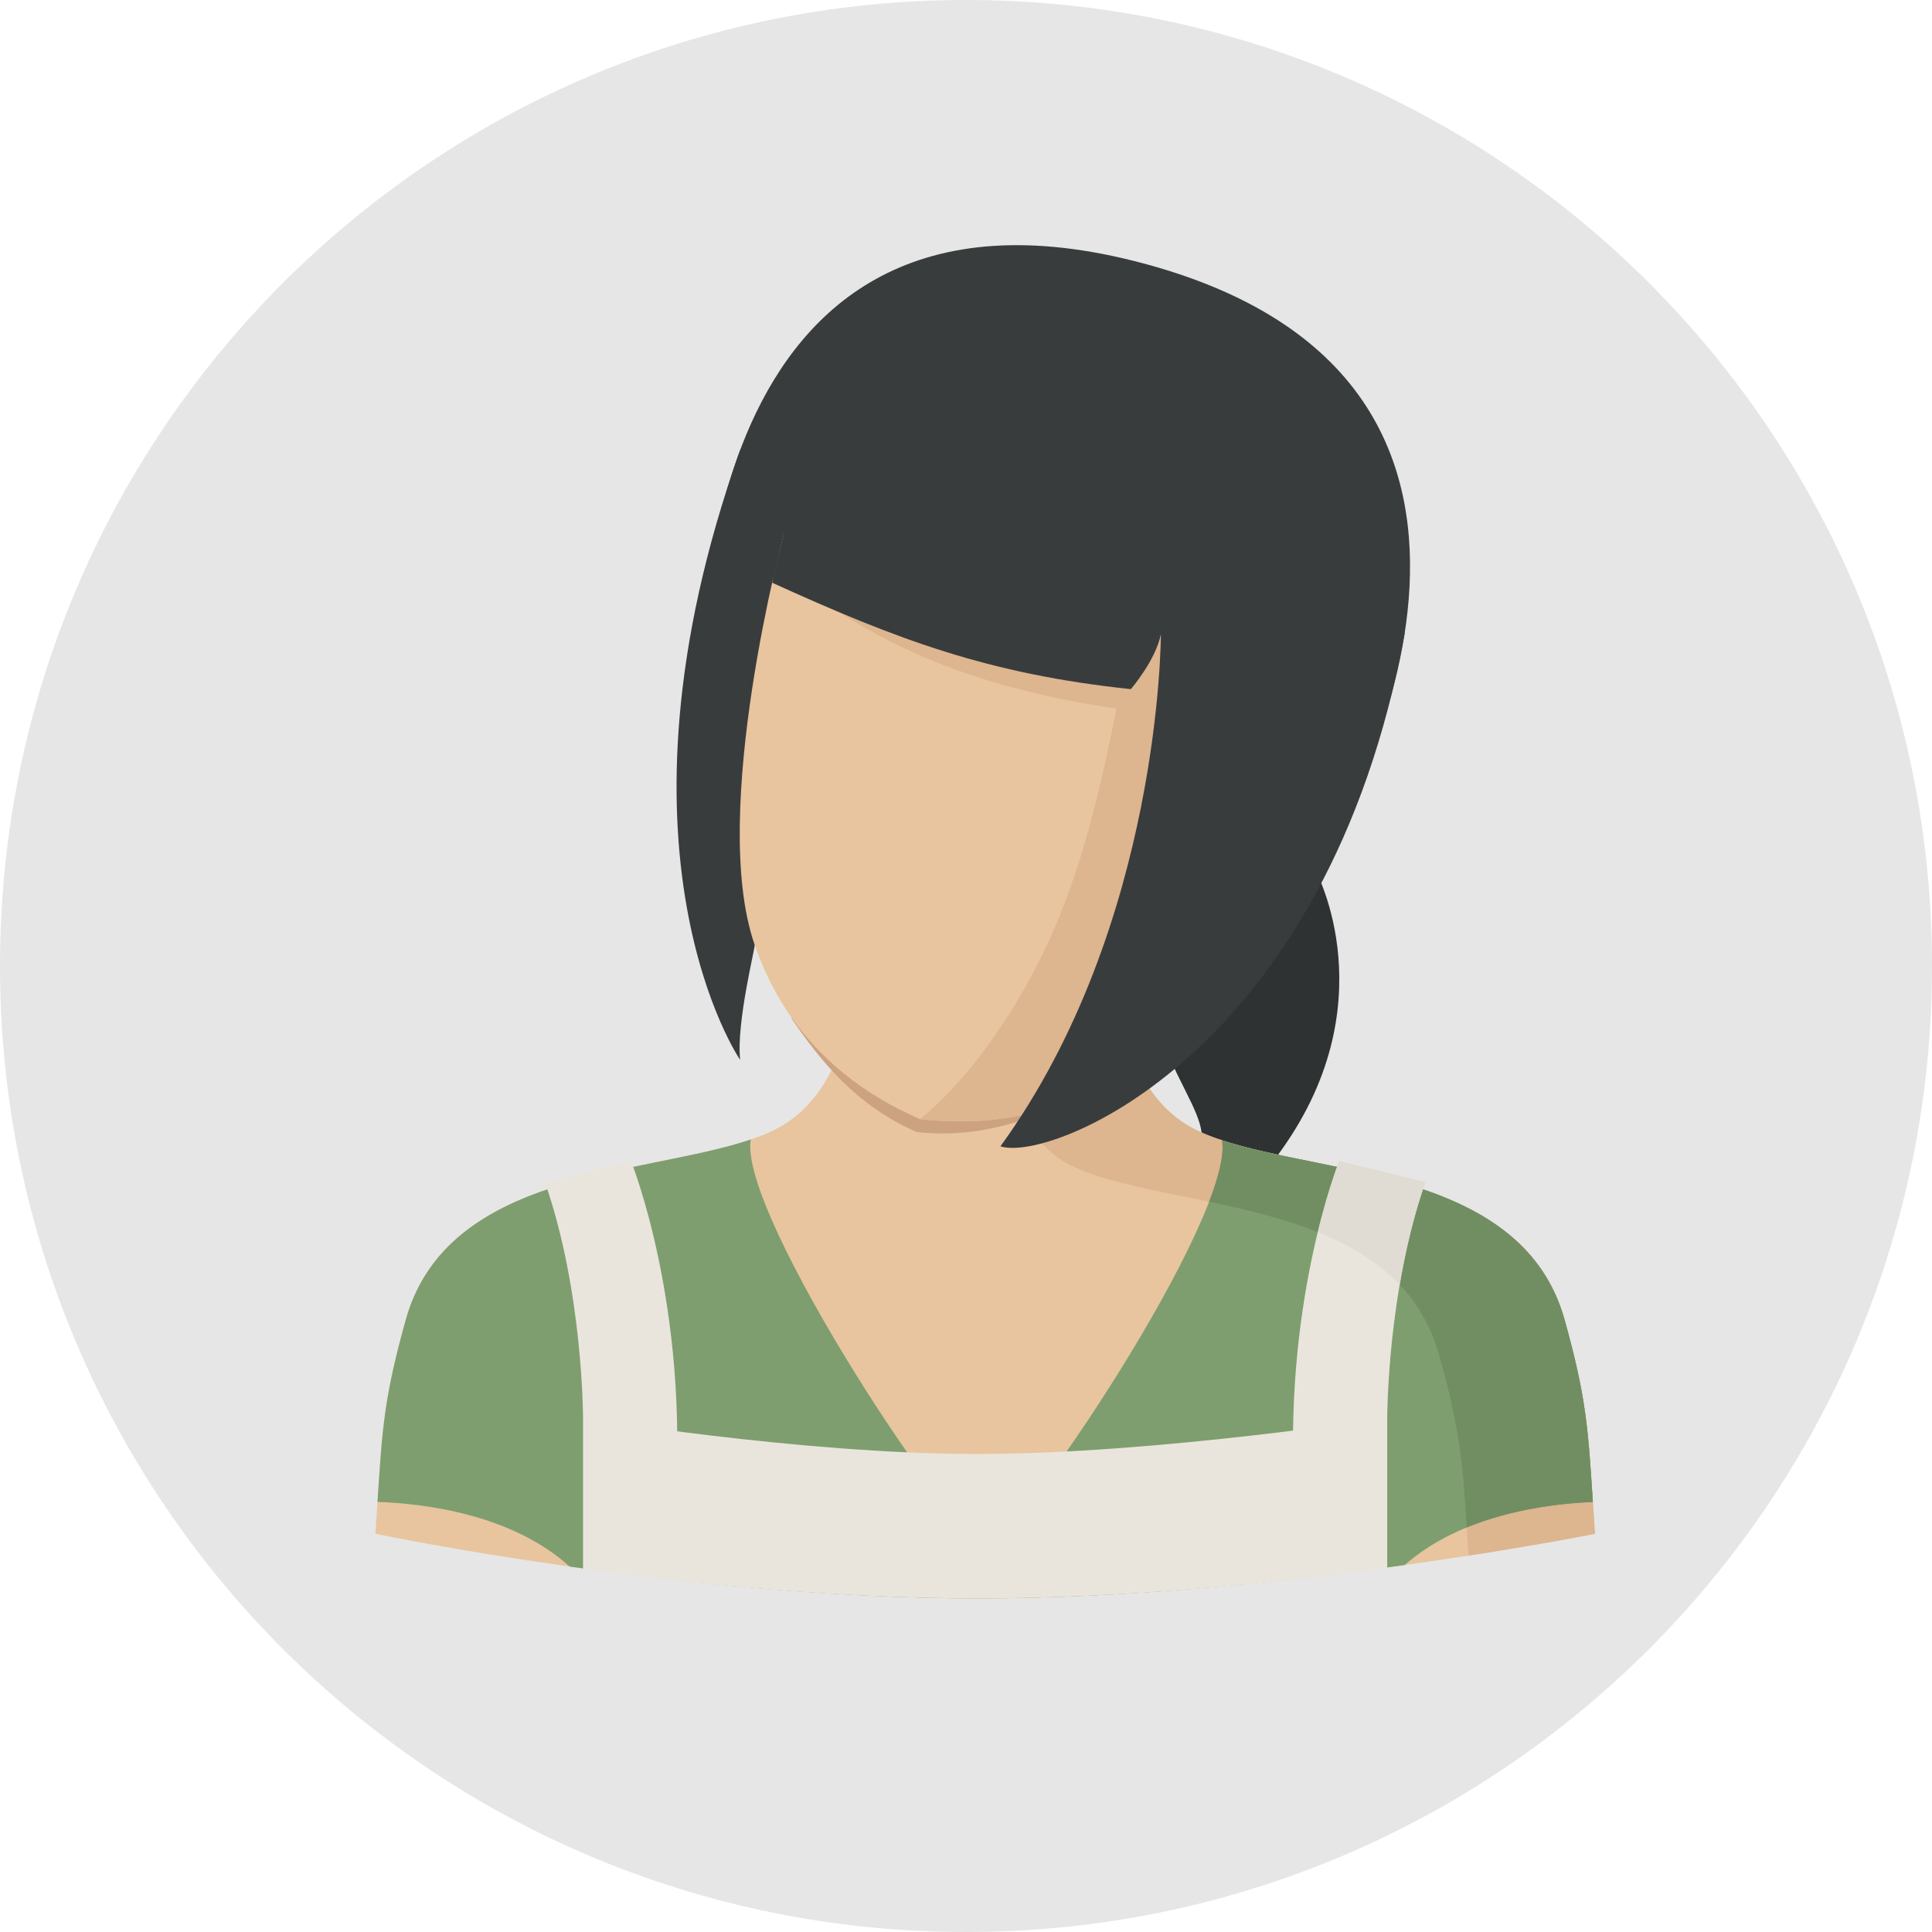
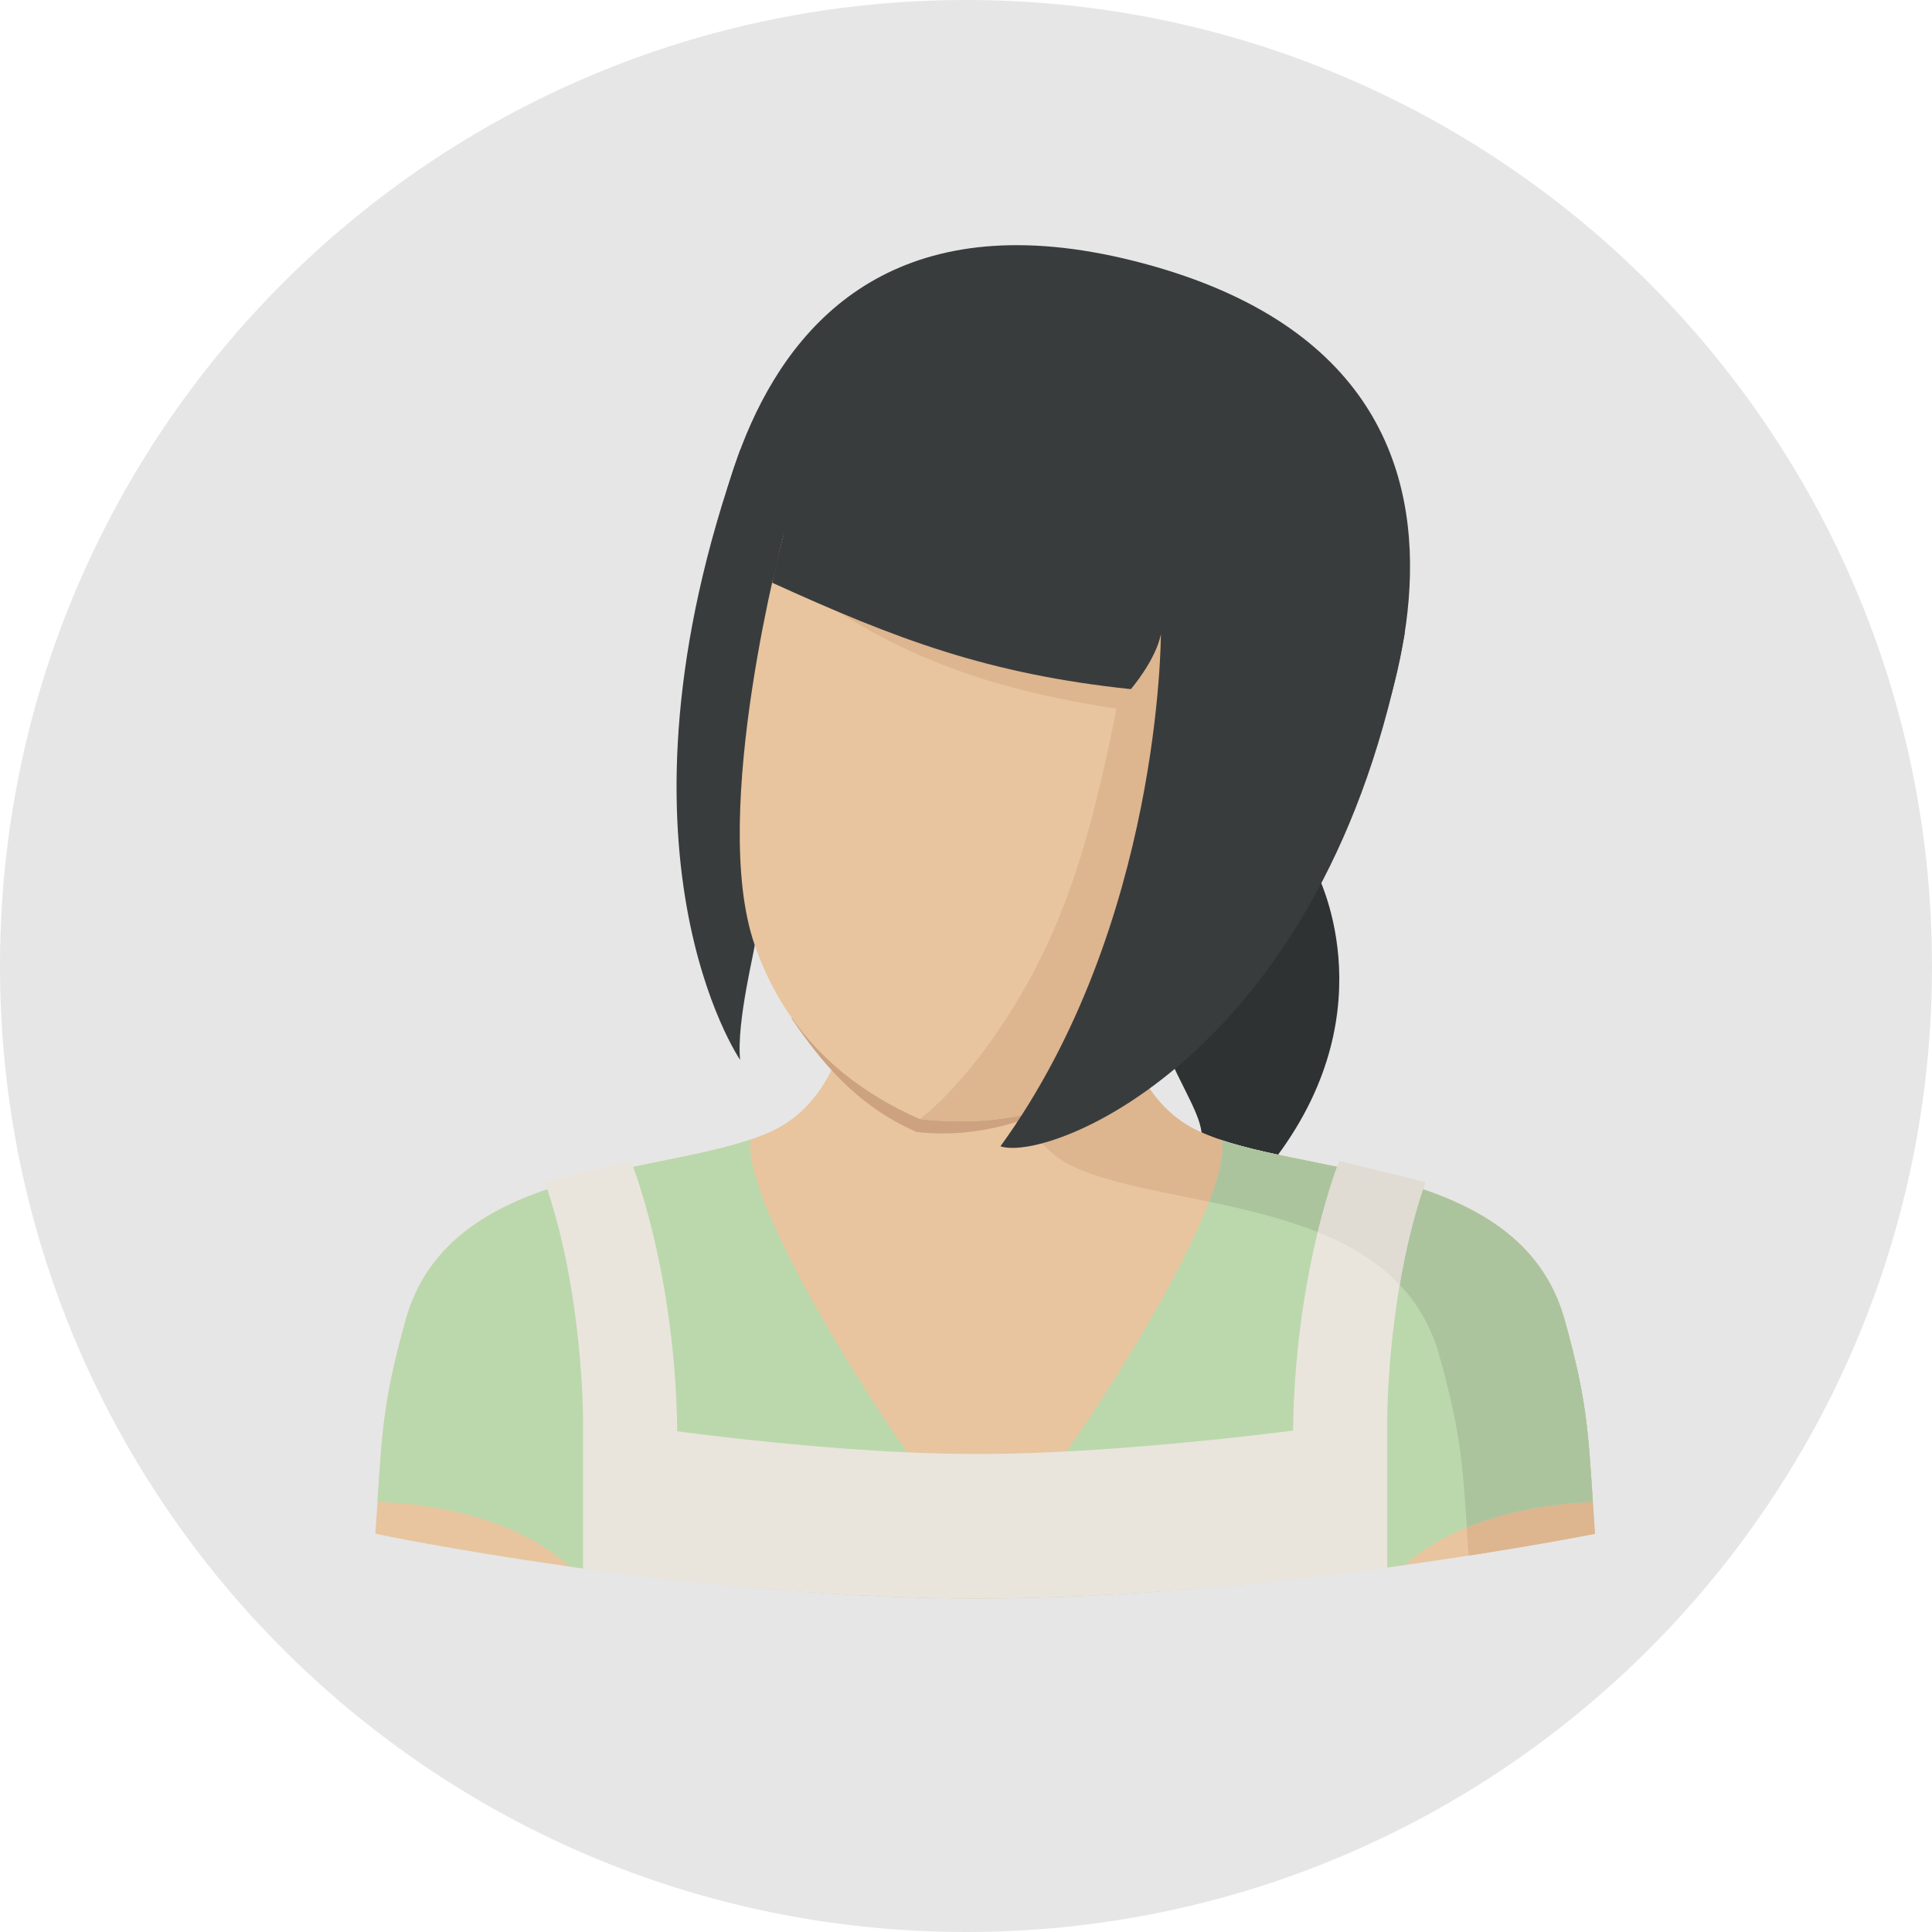
<svg xmlns="http://www.w3.org/2000/svg" xml:space="preserve" width="5mm" height="5mm" version="1.1" style="shape-rendering:geometricPrecision;text-rendering:geometricPrecision;image-rendering:optimizeQuality;fill-rule:evenodd;clip-rule:evenodd" viewBox="0 0 51.76 51.76" id="svg1">
  <defs id="defs1" />
  <g id="Ebene_x0020_1">
    <circle cx="25.88" cy="25.88" r="25.88" style="fill:#E6E6E6" id="circle1" />
    <g id="g19" transform="matrix(0.114048,0,0,0.114048,8.228955,6.494328)">
      <g id="g18">
        <path style="fill:#393c3d" d="m 92.78,101.604 c 0,0 -3.828,-125.458 103.699,-96.661 107.527,28.796 43.923,136.195 43.923,136.195 z" id="path1" />
        <path style="fill:#2f3233" d="m 236.895,147.597 c 0,0 17.298,31.683 -9.099,67.091 -13.837,18.556 -5.998,27.114 -5.998,27.114 0,0 -21.968,-1.665 -13.251,-24.717 2.594,-6.859 2.33,-8.768 -2.439,-18.225 -4.769,-9.459 -9.55,-18.635 -1.447,-35.381 z" id="path2" />
        <path style="fill:#e8c59e" d="M 295.389,253.096 C 284.867,215.342 232.028,219.53 209.225,208.688 186.422,197.846 189.98,161.469 187.091,155.14 h -55.638 c -2.889,6.329 0.674,42.711 -22.134,53.548 -22.803,10.842 -75.642,6.655 -86.164,44.408 -5.806,20.824 -5.525,27.187 -7.133,50.26 0,0 72.5,15.187 141.611,15.187 69.111,0 144.888,-15.187 144.888,-15.187 -1.602,-23.073 -1.326,-29.435 -7.132,-50.26 z" id="path3" />
        <path style="fill:#ddb58e" d="m 179.761,217.001 c 22.803,10.842 75.642,6.655 86.164,44.408 5.531,19.83 5.542,26.552 6.913,47.073 18.155,-2.816 29.682,-5.126 29.682,-5.126 -1.602,-23.067 -1.326,-29.435 -7.133,-50.26 C 284.865,215.342 232.026,219.53 209.223,208.688 186.42,197.846 189.978,161.469 187.089,155.14 h -29.458 c 0.002,0 -0.678,51.024 22.13,61.861 z" id="path4" />
-         <path style="fill:#7e9e6f;fill-opacity:1" d="m 61.661,311.056 c 26.675,3.76 61.737,7.487 95.972,7.487 35.326,0 72.388,-3.968 100.187,-7.846 13.383,-11.792 33.156,-14.361 44.201,-14.81 -1.124,-17.283 -1.506,-24.405 -6.632,-42.79 -9.724,-34.887 -55.582,-33.96 -80.482,-42.171 3.058,17.874 -48.877,95.14 -55.363,95.14 -6.486,0 -58.359,-77.829 -55.335,-95.331 -24.764,8.42 -71.253,7.211 -81.049,42.363 -5.12,18.374 -5.508,25.495 -6.632,42.767 11.038,0.392 31.537,2.893 45.133,15.191 z" id="path5" />
-         <path style="fill:#718e63;fill-opacity:1" d="m 295.389,253.096 c -9.724,-34.887 -55.582,-33.96 -80.482,-42.171 0.545,3.181 -0.658,8.251 -3.035,14.434 22.662,4.744 47.236,11.601 54.053,36.056 4.89,17.536 5.463,24.821 6.481,40.452 10.747,-4.407 22.168,-5.677 29.615,-5.98 -1.124,-17.29 -1.506,-24.411 -6.632,-42.791 z" id="path6" />
+         <path style="fill:#bbd8ad;fill-opacity:1" d="m 61.661,311.056 c 26.675,3.76 61.737,7.487 95.972,7.487 35.326,0 72.388,-3.968 100.187,-7.846 13.383,-11.792 33.156,-14.361 44.201,-14.81 -1.124,-17.283 -1.506,-24.405 -6.632,-42.79 -9.724,-34.887 -55.582,-33.96 -80.482,-42.171 3.058,17.874 -48.877,95.14 -55.363,95.14 -6.486,0 -58.359,-77.829 -55.335,-95.331 -24.764,8.42 -71.253,7.211 -81.049,42.363 -5.12,18.374 -5.508,25.495 -6.632,42.767 11.038,0.392 31.537,2.893 45.133,15.191 z" id="path5" />
+         <path style="fill:#acc49e;fill-opacity:1" d="m 295.389,253.096 c -9.724,-34.887 -55.582,-33.96 -80.482,-42.171 0.545,3.181 -0.658,8.251 -3.035,14.434 22.662,4.744 47.236,11.601 54.053,36.056 4.89,17.536 5.463,24.821 6.481,40.452 10.747,-4.407 22.168,-5.677 29.615,-5.98 -1.124,-17.29 -1.506,-24.411 -6.632,-42.791 z" id="path6" />
        <g id="g12">
          <path style="fill:#eae5dc" d="m 64.808,311.646 c 26.4,3.552 59.978,6.896 92.802,6.896 33.555,0 68.656,-3.496 96.107,-7.133 v -35.326 c 0,0 -54.323,8.526 -96.242,8.526 -41.919,0 -92.667,-8.526 -92.667,-8.526 0,0 10e-4,35.563 0,35.563 z" id="path7" />
          <path style="fill:#eae5dc" d="m 64.808,276.085 c 0,0 0,-29.795 -8.97,-55.363 l 20.234,-4.929 c 0,0 13.799,34.078 10.303,81.246 z" id="path8" />
          <path style="fill:#eae5dc" d="m 253.717,276.085 c 0,0 0,-29.795 8.971,-55.363 l -20.234,-4.929 c 0,0 -13.799,34.078 -10.303,81.246 z" id="path9" />
          <path style="fill:#e0dbd3" d="m 242.454,215.798 c 0,0 -2.467,6.098 -5.053,16.71 7.341,2.956 14.023,6.863 19.239,12.36 1.326,-7.768 3.249,-16.159 6.053,-24.141 z" id="path10" />
        </g>
        <path style="fill:#cca281" d="m 113.805,182.33 c 6.856,10.076 15.271,20.498 29.351,26.631 15.31,1.732 27.813,-3.258 38.811,-8.586 -3.554,-16.452 3.363,-33.086 2.536,-38.039 l -53.744,-14.393 c -3.198,3.881 -5.619,21.916 -16.954,34.387 z" id="path13" />
-         <g id="g17" transform="rotate(14.99233,158.4282,148.9053)">
-           <ellipse transform="matrix(-0.177,0.9842,-0.9842,-0.177,380.1026,-81.5687)" style="fill:#ddb58e" cx="224.155" cy="118.137" rx="21.386" ry="11.629" id="ellipse13" />
-           <ellipse transform="matrix(-0.9842,0.177,-0.177,-0.9842,207.8558,217.7436)" style="fill:#e8c59e" cx="94.216" cy="118.143" rx="11.629" ry="21.386" id="ellipse14" />
-           <path style="fill:#e8c59e" d="m 159.735,56.161 c 0,0 -65.874,-7.487 -66.683,11.927 -0.793,19.02 0.124,21.712 -0.028,26.181 -1.551,44.156 7.464,104.645 66.171,113.48 62.979,-9.476 68.808,-77.969 65.727,-122.456 -1.533,-22.151 -65.187,-29.132 -65.187,-29.132 z" id="path14" />
-           <path style="fill:#ddb58e" d="m 159.195,207.749 c 94.331,-14.192 60.45,-160.806 60.45,-160.806 l -44.364,5.349 c 3.873,61.242 9.917,93.849 -4.581,133.118 C 165.283,200.087 159.195,207.749 159.195,207.749 Z" id="path15" />
-           <path style="fill:#ddb58e" d="m 110.084,97.647 c 33.921,10.767 64.551,6.145 97.74,0.917 0,0 1.828,-2.739 4.278,-3.469 v -35 l -89.694,1.63 z" id="path16" />
-           <path style="fill:#393c3d" d="m 239.677,68.184 -8.24,-22.87 H 85.863 l -8.127,21.624 c -8.021,99.794 37.061,138.295 37.061,138.295 -3.186,-8.318 -3.363,-26.512 -3.697,-27.003 C 92.595,151.081 92.728,82.781 92.728,82.781 c -0.371,6.239 -0.017,12.174 -0.017,12.174 32.184,5.396 55.028,7.641 88.217,2.414 0,0 3.859,-8.015 3.482,-14.254 0,0 17.726,65.816 -5.291,125.911 C 191.461,209.782 247.692,167.978 239.677,68.184 Z" id="path17" />
+         <g id="g17" transform="rotate(14.99233,158.4282,148.9053)" style="stroke-width:0.998;stroke-dasharray:none">
+           <ellipse transform="matrix(-0.177,0.9842,-0.9842,-0.177,380.1026,-81.5687)" style="fill:#ddb58e;stroke-width:0.998;stroke-dasharray:none" cx="224.155" cy="118.137" rx="21.386" ry="11.629" id="ellipse13" />
+           <ellipse transform="matrix(-0.9842,0.177,-0.177,-0.9842,207.8558,217.7436)" style="fill:#e8c59e;stroke-width:0.998;stroke-dasharray:none" cx="94.216" cy="118.143" rx="11.629" ry="21.386" id="ellipse14" />
+           <path style="fill:#e8c59e;stroke-width:0.998;stroke-dasharray:none" d="m 159.735,56.161 c 0,0 -65.874,-7.487 -66.683,11.927 -0.793,19.02 0.124,21.712 -0.028,26.181 -1.551,44.156 7.464,104.645 66.171,113.48 62.979,-9.476 68.808,-77.969 65.727,-122.456 -1.533,-22.151 -65.187,-29.132 -65.187,-29.132 z" id="path14" />
+           <path style="fill:#ddb58e;stroke-width:0.998;stroke-dasharray:none" d="m 159.195,207.749 c 94.331,-14.192 60.45,-160.806 60.45,-160.806 l -44.364,5.349 c 3.873,61.242 9.917,93.849 -4.581,133.118 C 165.283,200.087 159.195,207.749 159.195,207.749 Z" id="path15" />
+           <path style="fill:#ddb58e;stroke-width:0.998;stroke-dasharray:none" d="m 110.084,97.647 c 33.921,10.767 64.551,6.145 97.74,0.917 0,0 1.828,-2.739 4.278,-3.469 v -35 l -89.694,1.63 z" id="path16" />
+           <path style="fill:#393c3d;stroke-width:0.998;stroke-dasharray:none" d="m 239.677,68.184 -8.24,-22.87 H 85.863 l -8.127,21.624 c -8.021,99.794 37.061,138.295 37.061,138.295 -3.186,-8.318 -3.363,-26.512 -3.697,-27.003 C 92.595,151.081 92.728,82.781 92.728,82.781 c -0.371,6.239 -0.017,12.174 -0.017,12.174 32.184,5.396 55.028,7.641 88.217,2.414 0,0 3.859,-8.015 3.482,-14.254 0,0 17.726,65.816 -5.291,125.911 C 191.461,209.782 247.692,167.978 239.677,68.184 Z" id="path17" />
        </g>
      </g>
    </g>
  </g>
  <style type="text/css" id="style1">.st0{fill-rule:evenodd;clip-rule:evenodd;}</style>
</svg>
